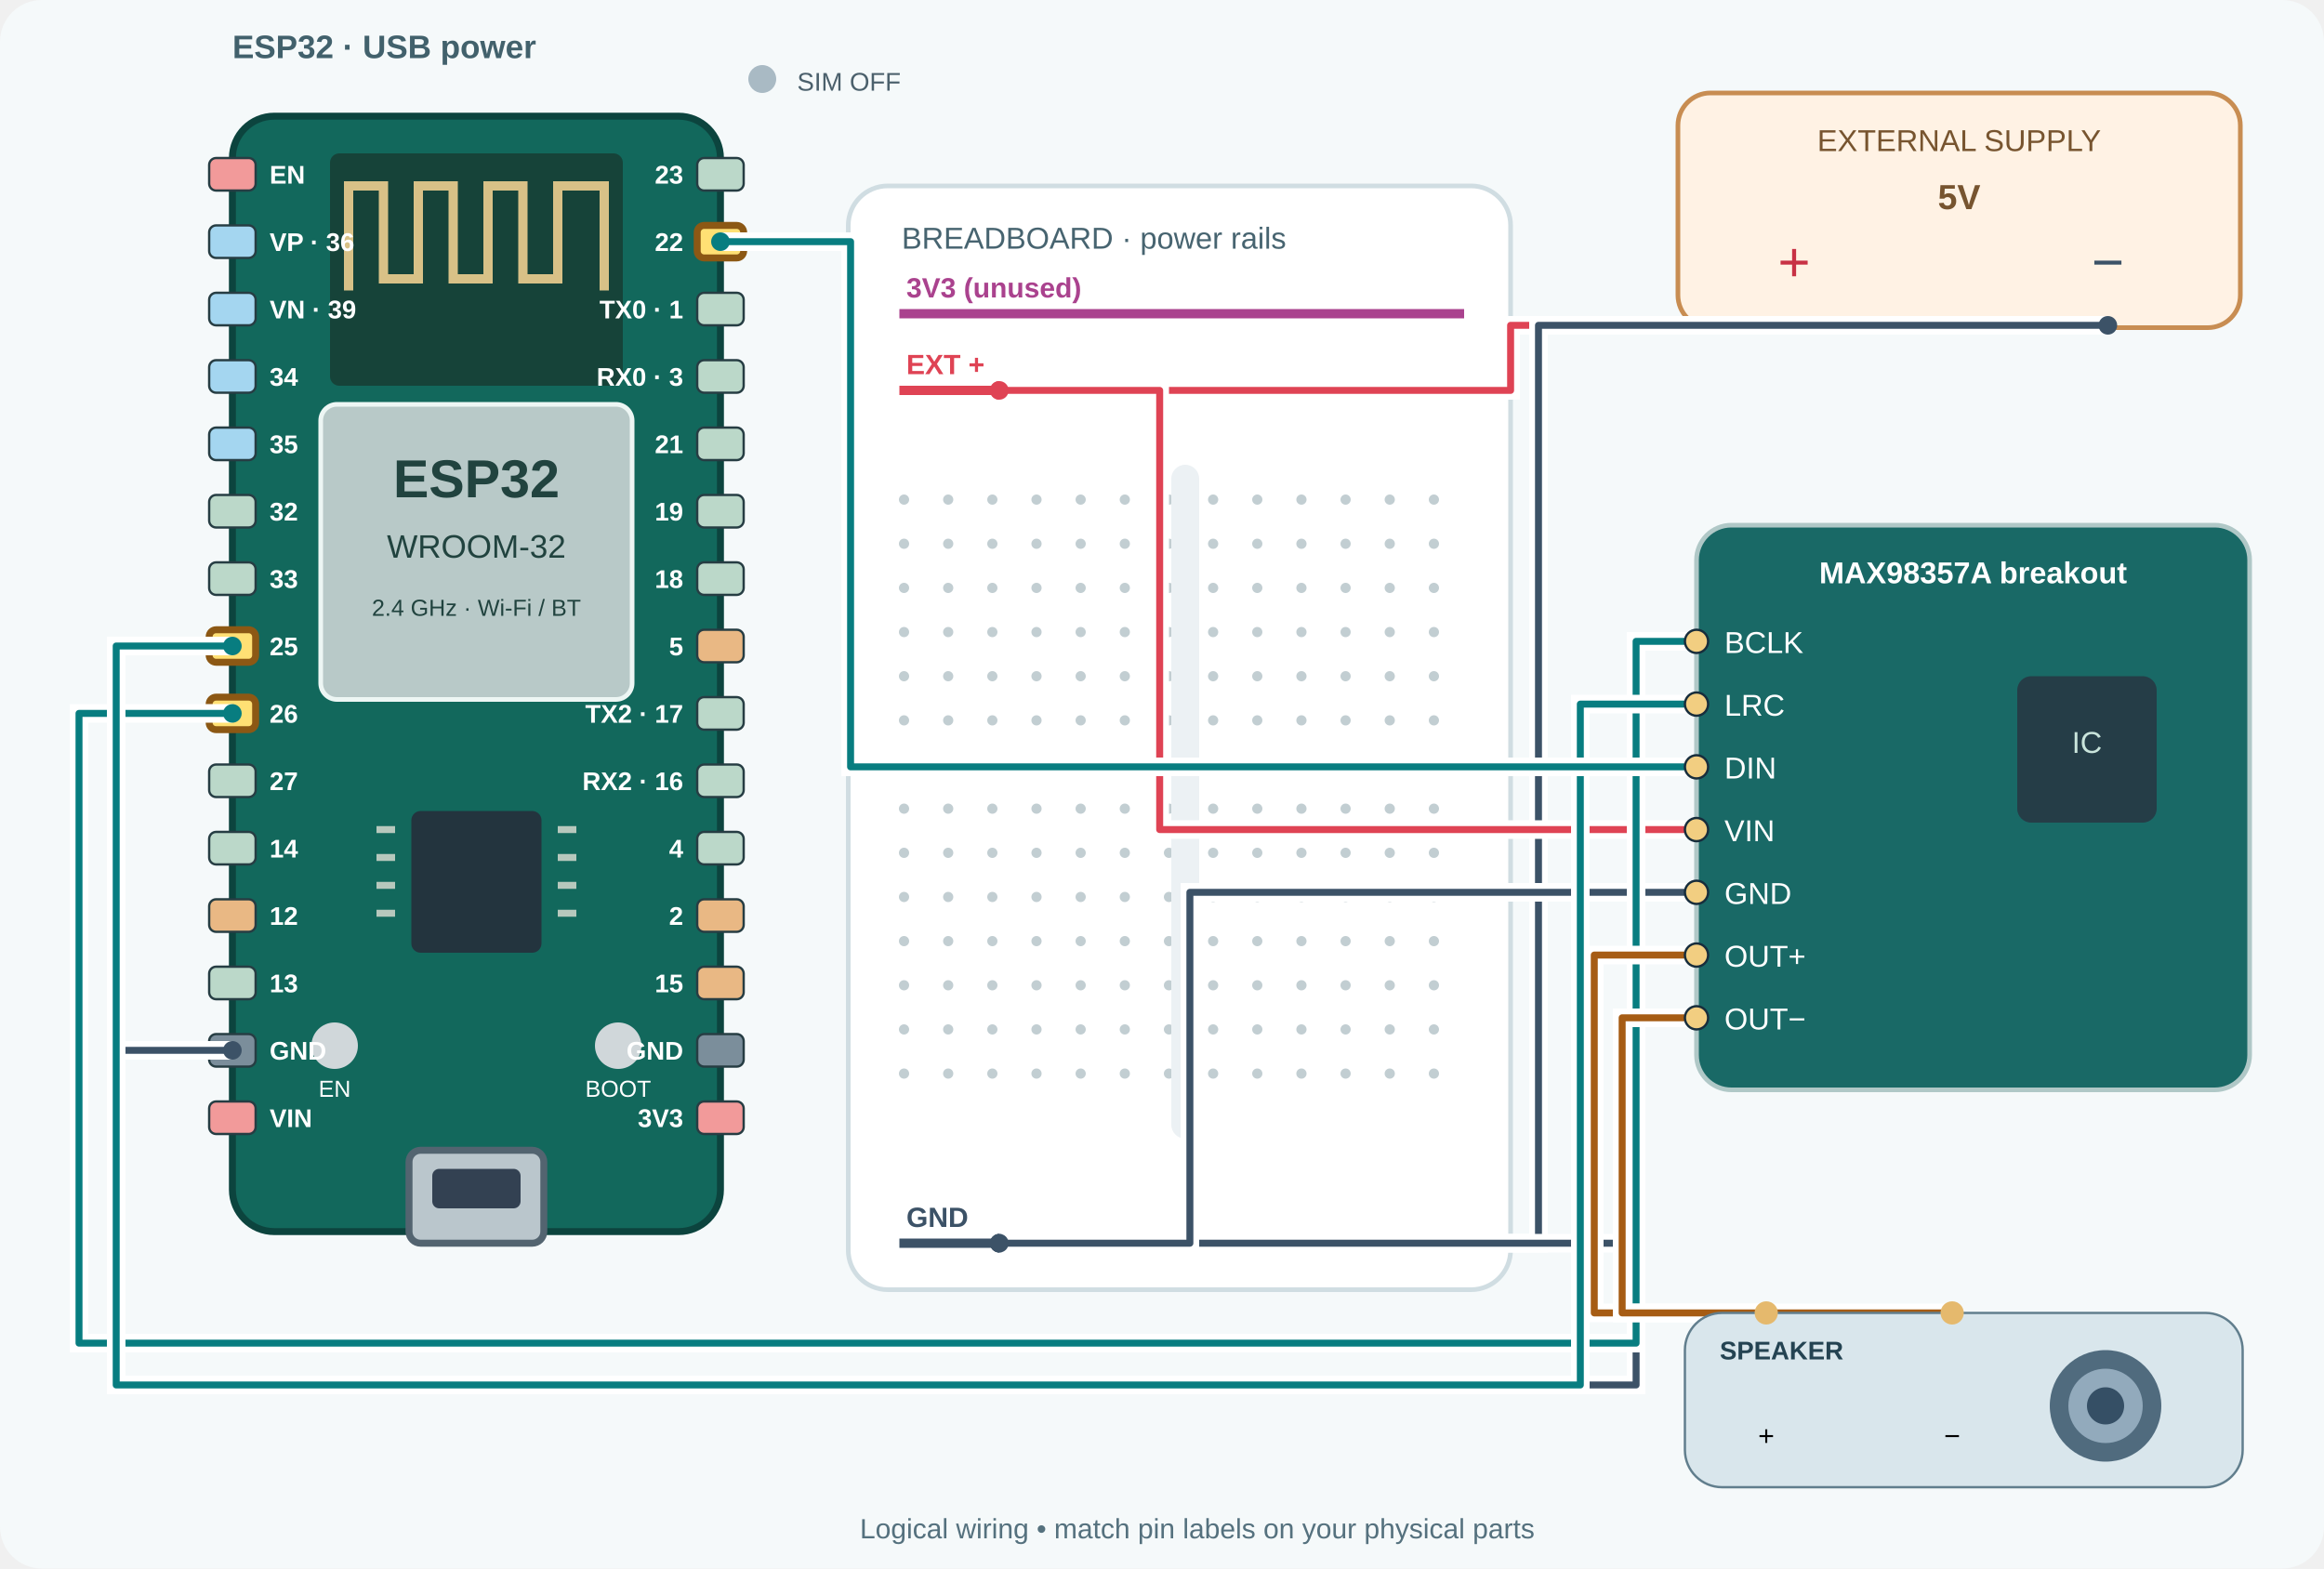
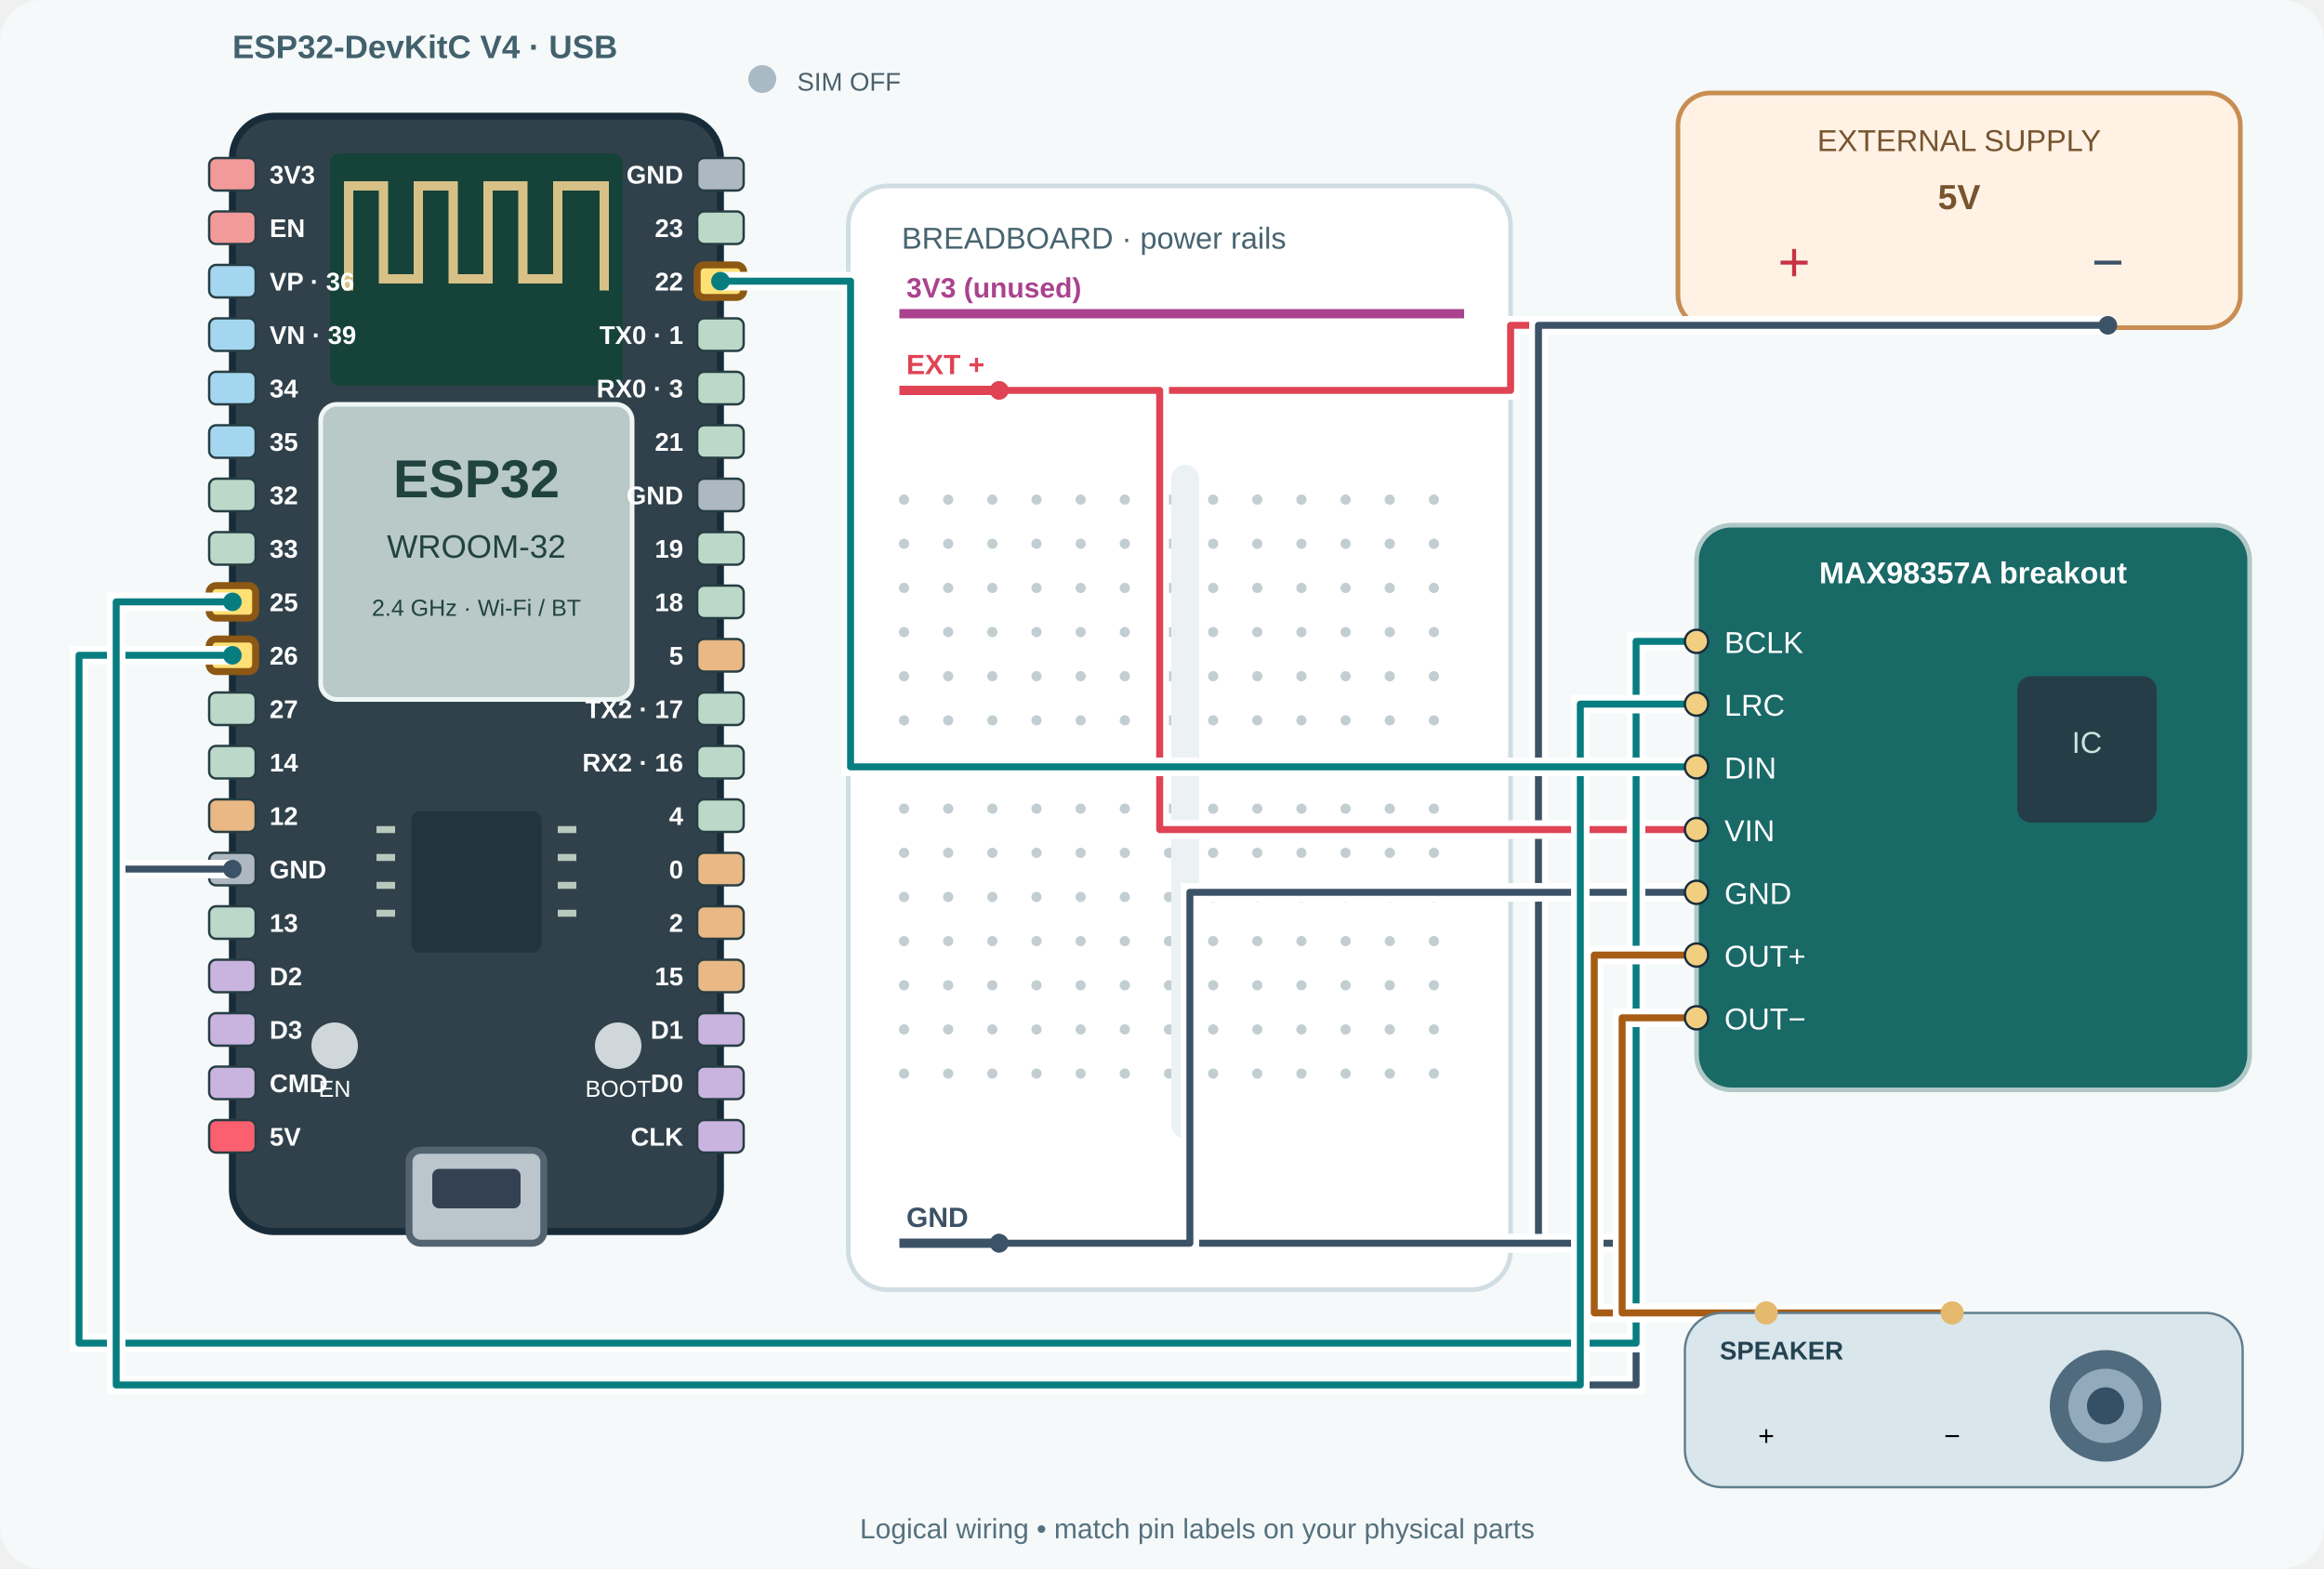
<svg xmlns="http://www.w3.org/2000/svg" viewBox="0 0 1000 675" role="img" aria-labelledby="circuit-title circuit-desc" class="circuit" style="font-family:Arial,sans-serif" data-powered="false">
  <rect width="1000" height="675" rx="18" fill="#f5f9fa" />
-   <text x="100" y="25" font-size="14" fill="#42616c" font-weight="bold">ESP32 · USB power</text>
+   <text x="100" y="25" font-size="14" fill="#42616c" font-weight="bold">ESP32-DevKitC V4 · USB</text>
  <rect x="365" y="80" width="285" height="475" rx="17" fill="#fff" stroke="#d0dde2" stroke-width="2" />
  <text x="388" y="107" font-size="13" fill="#476470">BREADBOARD · power rails</text>
  <circle cx="389" cy="215" r="2.2" fill="#c2ced2" />
  <circle cx="408" cy="215" r="2.2" fill="#c2ced2" />
  <circle cx="427" cy="215" r="2.2" fill="#c2ced2" />
  <circle cx="446" cy="215" r="2.2" fill="#c2ced2" />
  <circle cx="465" cy="215" r="2.2" fill="#c2ced2" />
  <circle cx="484" cy="215" r="2.2" fill="#c2ced2" />
  <circle cx="503" cy="215" r="2.2" fill="#c2ced2" />
  <circle cx="522" cy="215" r="2.2" fill="#c2ced2" />
  <circle cx="541" cy="215" r="2.2" fill="#c2ced2" />
  <circle cx="560" cy="215" r="2.2" fill="#c2ced2" />
  <circle cx="579" cy="215" r="2.2" fill="#c2ced2" />
  <circle cx="598" cy="215" r="2.2" fill="#c2ced2" />
  <circle cx="617" cy="215" r="2.2" fill="#c2ced2" />
  <circle cx="389" cy="234" r="2.2" fill="#c2ced2" />
  <circle cx="408" cy="234" r="2.2" fill="#c2ced2" />
  <circle cx="427" cy="234" r="2.2" fill="#c2ced2" />
  <circle cx="446" cy="234" r="2.2" fill="#c2ced2" />
  <circle cx="465" cy="234" r="2.2" fill="#c2ced2" />
  <circle cx="484" cy="234" r="2.2" fill="#c2ced2" />
  <circle cx="503" cy="234" r="2.2" fill="#c2ced2" />
  <circle cx="522" cy="234" r="2.2" fill="#c2ced2" />
  <circle cx="541" cy="234" r="2.2" fill="#c2ced2" />
  <circle cx="560" cy="234" r="2.2" fill="#c2ced2" />
  <circle cx="579" cy="234" r="2.2" fill="#c2ced2" />
  <circle cx="598" cy="234" r="2.2" fill="#c2ced2" />
  <circle cx="617" cy="234" r="2.2" fill="#c2ced2" />
  <circle cx="389" cy="253" r="2.2" fill="#c2ced2" />
  <circle cx="408" cy="253" r="2.2" fill="#c2ced2" />
  <circle cx="427" cy="253" r="2.2" fill="#c2ced2" />
  <circle cx="446" cy="253" r="2.2" fill="#c2ced2" />
  <circle cx="465" cy="253" r="2.2" fill="#c2ced2" />
  <circle cx="484" cy="253" r="2.2" fill="#c2ced2" />
  <circle cx="503" cy="253" r="2.2" fill="#c2ced2" />
  <circle cx="522" cy="253" r="2.2" fill="#c2ced2" />
  <circle cx="541" cy="253" r="2.2" fill="#c2ced2" />
  <circle cx="560" cy="253" r="2.2" fill="#c2ced2" />
  <circle cx="579" cy="253" r="2.2" fill="#c2ced2" />
  <circle cx="598" cy="253" r="2.2" fill="#c2ced2" />
  <circle cx="617" cy="253" r="2.2" fill="#c2ced2" />
  <circle cx="389" cy="272" r="2.2" fill="#c2ced2" />
  <circle cx="408" cy="272" r="2.2" fill="#c2ced2" />
  <circle cx="427" cy="272" r="2.2" fill="#c2ced2" />
  <circle cx="446" cy="272" r="2.2" fill="#c2ced2" />
  <circle cx="465" cy="272" r="2.2" fill="#c2ced2" />
  <circle cx="484" cy="272" r="2.2" fill="#c2ced2" />
  <circle cx="503" cy="272" r="2.2" fill="#c2ced2" />
  <circle cx="522" cy="272" r="2.2" fill="#c2ced2" />
  <circle cx="541" cy="272" r="2.2" fill="#c2ced2" />
  <circle cx="560" cy="272" r="2.2" fill="#c2ced2" />
  <circle cx="579" cy="272" r="2.2" fill="#c2ced2" />
  <circle cx="598" cy="272" r="2.2" fill="#c2ced2" />
  <circle cx="617" cy="272" r="2.2" fill="#c2ced2" />
  <circle cx="389" cy="291" r="2.2" fill="#c2ced2" />
  <circle cx="408" cy="291" r="2.2" fill="#c2ced2" />
  <circle cx="427" cy="291" r="2.2" fill="#c2ced2" />
  <circle cx="446" cy="291" r="2.2" fill="#c2ced2" />
  <circle cx="465" cy="291" r="2.2" fill="#c2ced2" />
  <circle cx="484" cy="291" r="2.2" fill="#c2ced2" />
  <circle cx="503" cy="291" r="2.2" fill="#c2ced2" />
  <circle cx="522" cy="291" r="2.2" fill="#c2ced2" />
  <circle cx="541" cy="291" r="2.2" fill="#c2ced2" />
  <circle cx="560" cy="291" r="2.2" fill="#c2ced2" />
  <circle cx="579" cy="291" r="2.2" fill="#c2ced2" />
  <circle cx="598" cy="291" r="2.2" fill="#c2ced2" />
  <circle cx="617" cy="291" r="2.2" fill="#c2ced2" />
  <circle cx="389" cy="310" r="2.2" fill="#c2ced2" />
  <circle cx="408" cy="310" r="2.2" fill="#c2ced2" />
  <circle cx="427" cy="310" r="2.2" fill="#c2ced2" />
  <circle cx="446" cy="310" r="2.2" fill="#c2ced2" />
  <circle cx="465" cy="310" r="2.2" fill="#c2ced2" />
  <circle cx="484" cy="310" r="2.2" fill="#c2ced2" />
  <circle cx="503" cy="310" r="2.2" fill="#c2ced2" />
  <circle cx="522" cy="310" r="2.2" fill="#c2ced2" />
  <circle cx="541" cy="310" r="2.2" fill="#c2ced2" />
  <circle cx="560" cy="310" r="2.2" fill="#c2ced2" />
  <circle cx="579" cy="310" r="2.2" fill="#c2ced2" />
  <circle cx="598" cy="310" r="2.2" fill="#c2ced2" />
  <circle cx="617" cy="310" r="2.2" fill="#c2ced2" />
  <circle cx="389" cy="329" r="2.2" fill="#c2ced2" />
  <circle cx="408" cy="329" r="2.2" fill="#c2ced2" />
  <circle cx="427" cy="329" r="2.2" fill="#c2ced2" />
  <circle cx="446" cy="329" r="2.2" fill="#c2ced2" />
  <circle cx="465" cy="329" r="2.2" fill="#c2ced2" />
  <circle cx="484" cy="329" r="2.2" fill="#c2ced2" />
  <circle cx="503" cy="329" r="2.2" fill="#c2ced2" />
  <circle cx="522" cy="329" r="2.2" fill="#c2ced2" />
  <circle cx="541" cy="329" r="2.2" fill="#c2ced2" />
  <circle cx="560" cy="329" r="2.2" fill="#c2ced2" />
  <circle cx="579" cy="329" r="2.2" fill="#c2ced2" />
  <circle cx="598" cy="329" r="2.2" fill="#c2ced2" />
  <circle cx="617" cy="329" r="2.2" fill="#c2ced2" />
  <circle cx="389" cy="348" r="2.2" fill="#c2ced2" />
  <circle cx="408" cy="348" r="2.2" fill="#c2ced2" />
  <circle cx="427" cy="348" r="2.2" fill="#c2ced2" />
  <circle cx="446" cy="348" r="2.2" fill="#c2ced2" />
  <circle cx="465" cy="348" r="2.2" fill="#c2ced2" />
  <circle cx="484" cy="348" r="2.2" fill="#c2ced2" />
  <circle cx="503" cy="348" r="2.2" fill="#c2ced2" />
  <circle cx="522" cy="348" r="2.2" fill="#c2ced2" />
  <circle cx="541" cy="348" r="2.2" fill="#c2ced2" />
  <circle cx="560" cy="348" r="2.2" fill="#c2ced2" />
  <circle cx="579" cy="348" r="2.2" fill="#c2ced2" />
  <circle cx="598" cy="348" r="2.2" fill="#c2ced2" />
  <circle cx="617" cy="348" r="2.2" fill="#c2ced2" />
  <circle cx="389" cy="367" r="2.2" fill="#c2ced2" />
  <circle cx="408" cy="367" r="2.2" fill="#c2ced2" />
  <circle cx="427" cy="367" r="2.2" fill="#c2ced2" />
  <circle cx="446" cy="367" r="2.2" fill="#c2ced2" />
  <circle cx="465" cy="367" r="2.2" fill="#c2ced2" />
  <circle cx="484" cy="367" r="2.2" fill="#c2ced2" />
  <circle cx="503" cy="367" r="2.2" fill="#c2ced2" />
  <circle cx="522" cy="367" r="2.2" fill="#c2ced2" />
  <circle cx="541" cy="367" r="2.2" fill="#c2ced2" />
  <circle cx="560" cy="367" r="2.2" fill="#c2ced2" />
  <circle cx="579" cy="367" r="2.2" fill="#c2ced2" />
  <circle cx="598" cy="367" r="2.2" fill="#c2ced2" />
  <circle cx="617" cy="367" r="2.2" fill="#c2ced2" />
  <circle cx="389" cy="386" r="2.2" fill="#c2ced2" />
  <circle cx="408" cy="386" r="2.2" fill="#c2ced2" />
  <circle cx="427" cy="386" r="2.2" fill="#c2ced2" />
  <circle cx="446" cy="386" r="2.2" fill="#c2ced2" />
  <circle cx="465" cy="386" r="2.2" fill="#c2ced2" />
  <circle cx="484" cy="386" r="2.2" fill="#c2ced2" />
  <circle cx="503" cy="386" r="2.2" fill="#c2ced2" />
  <circle cx="522" cy="386" r="2.2" fill="#c2ced2" />
  <circle cx="541" cy="386" r="2.2" fill="#c2ced2" />
  <circle cx="560" cy="386" r="2.2" fill="#c2ced2" />
  <circle cx="579" cy="386" r="2.2" fill="#c2ced2" />
  <circle cx="598" cy="386" r="2.2" fill="#c2ced2" />
  <circle cx="617" cy="386" r="2.2" fill="#c2ced2" />
  <circle cx="389" cy="405" r="2.2" fill="#c2ced2" />
  <circle cx="408" cy="405" r="2.2" fill="#c2ced2" />
  <circle cx="427" cy="405" r="2.2" fill="#c2ced2" />
  <circle cx="446" cy="405" r="2.2" fill="#c2ced2" />
  <circle cx="465" cy="405" r="2.2" fill="#c2ced2" />
  <circle cx="484" cy="405" r="2.2" fill="#c2ced2" />
  <circle cx="503" cy="405" r="2.2" fill="#c2ced2" />
  <circle cx="522" cy="405" r="2.2" fill="#c2ced2" />
  <circle cx="541" cy="405" r="2.2" fill="#c2ced2" />
  <circle cx="560" cy="405" r="2.2" fill="#c2ced2" />
  <circle cx="579" cy="405" r="2.2" fill="#c2ced2" />
  <circle cx="598" cy="405" r="2.2" fill="#c2ced2" />
  <circle cx="617" cy="405" r="2.2" fill="#c2ced2" />
  <circle cx="389" cy="424" r="2.2" fill="#c2ced2" />
  <circle cx="408" cy="424" r="2.2" fill="#c2ced2" />
  <circle cx="427" cy="424" r="2.2" fill="#c2ced2" />
  <circle cx="446" cy="424" r="2.2" fill="#c2ced2" />
  <circle cx="465" cy="424" r="2.2" fill="#c2ced2" />
  <circle cx="484" cy="424" r="2.2" fill="#c2ced2" />
  <circle cx="503" cy="424" r="2.2" fill="#c2ced2" />
  <circle cx="522" cy="424" r="2.2" fill="#c2ced2" />
  <circle cx="541" cy="424" r="2.2" fill="#c2ced2" />
  <circle cx="560" cy="424" r="2.2" fill="#c2ced2" />
  <circle cx="579" cy="424" r="2.2" fill="#c2ced2" />
  <circle cx="598" cy="424" r="2.2" fill="#c2ced2" />
  <circle cx="617" cy="424" r="2.2" fill="#c2ced2" />
  <circle cx="389" cy="443" r="2.2" fill="#c2ced2" />
  <circle cx="408" cy="443" r="2.2" fill="#c2ced2" />
  <circle cx="427" cy="443" r="2.2" fill="#c2ced2" />
  <circle cx="446" cy="443" r="2.2" fill="#c2ced2" />
  <circle cx="465" cy="443" r="2.2" fill="#c2ced2" />
  <circle cx="484" cy="443" r="2.2" fill="#c2ced2" />
  <circle cx="503" cy="443" r="2.2" fill="#c2ced2" />
  <circle cx="522" cy="443" r="2.2" fill="#c2ced2" />
  <circle cx="541" cy="443" r="2.2" fill="#c2ced2" />
  <circle cx="560" cy="443" r="2.2" fill="#c2ced2" />
  <circle cx="579" cy="443" r="2.2" fill="#c2ced2" />
  <circle cx="598" cy="443" r="2.2" fill="#c2ced2" />
  <circle cx="617" cy="443" r="2.2" fill="#c2ced2" />
  <circle cx="389" cy="462" r="2.2" fill="#c2ced2" />
  <circle cx="408" cy="462" r="2.2" fill="#c2ced2" />
  <circle cx="427" cy="462" r="2.2" fill="#c2ced2" />
  <circle cx="446" cy="462" r="2.2" fill="#c2ced2" />
  <circle cx="465" cy="462" r="2.2" fill="#c2ced2" />
  <circle cx="484" cy="462" r="2.2" fill="#c2ced2" />
  <circle cx="503" cy="462" r="2.2" fill="#c2ced2" />
  <circle cx="522" cy="462" r="2.2" fill="#c2ced2" />
  <circle cx="541" cy="462" r="2.2" fill="#c2ced2" />
  <circle cx="560" cy="462" r="2.2" fill="#c2ced2" />
  <circle cx="579" cy="462" r="2.2" fill="#c2ced2" />
  <circle cx="598" cy="462" r="2.2" fill="#c2ced2" />
  <circle cx="617" cy="462" r="2.2" fill="#c2ced2" />
  <rect x="504" y="200" width="12" height="290" rx="6" fill="#ecf1f4" />
  <path d="M387 135H630" stroke="#aa428e" stroke-width="4" />
  <text x="390" y="128" fill="#aa428e" font-size="12" font-weight="bold">3V3 (unused)</text>
  <path d="M387 168H630" stroke="#df4354" stroke-width="4" />
  <text x="390" y="161" fill="#df4354" font-size="12" font-weight="bold">EXT +</text>
  <path d="M387 535H630" stroke="#3c5267" stroke-width="4" />
  <text x="390" y="528" fill="#3c5267" font-size="12" font-weight="bold">GND</text>
  <rect x="722" y="40" width="242" height="101" rx="14" fill="#fff2e4" stroke="#c88d52" stroke-width="2" />
  <text x="843" y="65" text-anchor="middle" fill="#77542f" font-size="13">EXTERNAL SUPPLY</text>
  <text x="843" y="90" text-anchor="middle" fill="#77542f" font-size="15" font-weight="bold">5V</text>
  <text x="772" y="121" text-anchor="middle" font-size="24" fill="#c83144">+</text>
  <text x="907" y="121" text-anchor="middle" font-size="24" fill="#3c5267">−</text>
-   <g transform="translate(100 50) scale(1)">
-     <rect width="210" height="480" rx="18" fill="#12685c" stroke="#0c443e" stroke-width="3" />
+   <g transform="translate(100 50) scale(1 1)">
+     <rect width="210" height="480" rx="18" fill="#30414b" stroke="#172c38" stroke-width="3" />
    <rect x="42" y="16" width="126" height="100" rx="4" fill="#164339" />
    <path d="M50 75V30h15v40h15V30h15v40h15V30h15v40h15V30h20v45" fill="none" stroke="#d8c187" stroke-width="4" />
    <rect x="38" y="124" width="134" height="127" rx="7" fill="#b8c9c8" stroke="#edf6f4" stroke-width="2" />
    <text x="105" y="164" text-anchor="middle" font-size="23" fill="#21433f" font-weight="bold">ESP32</text>
    <text x="105" y="190" text-anchor="middle" font-size="14" fill="#21433f">WROOM-32</text>
    <text x="105" y="215" text-anchor="middle" font-size="10" fill="#21433f">2.4 GHz · Wi-Fi / BT</text>
    <rect x="77" y="299" width="56" height="61" rx="4" fill="#23343e" />
    <path d="M70 307h-8m8 12h-8m8 12h-8m8 12h-8m78-36h8m-8 12h8m-8 12h8m-8 12h8" stroke="#b7c8bd" stroke-width="3" />
    <circle cx="44" cy="400" r="10" fill="#d0d7da" />
    <circle cx="166" cy="400" r="10" fill="#d0d7da" />
    <text x="44" y="422" text-anchor="middle" font-size="10" fill="white">EN</text>
    <text x="166" y="422" text-anchor="middle" font-size="10" fill="white">BOOT</text>
    <rect x="76" y="445" width="58" height="40" rx="5" fill="#bac6cc" stroke="#536470" stroke-width="3" />
    <rect x="86" y="453" width="38" height="17" rx="3" fill="#334152" />
    <g class="pin " opacity="1">
-       <rect x="-27" y="12" width="54" height="26" fill="transparent" />
+       <rect x="-27" y="14" width="54" height="22" fill="transparent" />
      <rect class="pin-pad" x="-10" y="18" width="20" height="14" rx="3" fill="#f29a9a" stroke="#263d43" stroke-width="1" />
-       <text x="16" y="29" text-anchor="start" font-size="11" font-weight="bold" fill="#fff">EN</text>
-     </g>
-     <g class="pin " opacity="1">
-       <rect x="-27" y="41" width="54" height="26" fill="transparent" />
-       <rect class="pin-pad" x="-10" y="47" width="20" height="14" rx="3" fill="#a4d6f0" stroke="#263d43" stroke-width="1" />
-       <text x="16" y="58" text-anchor="start" font-size="11" font-weight="bold" fill="#fff">VP · 36</text>
-     </g>
-     <g class="pin " opacity="1">
-       <rect x="-27" y="70" width="54" height="26" fill="transparent" />
-       <rect class="pin-pad" x="-10" y="76" width="20" height="14" rx="3" fill="#a4d6f0" stroke="#263d43" stroke-width="1" />
-       <text x="16" y="87" text-anchor="start" font-size="11" font-weight="bold" fill="#fff">VN · 39</text>
-     </g>
-     <g class="pin " opacity="1">
-       <rect x="-27" y="99" width="54" height="26" fill="transparent" />
-       <rect class="pin-pad" x="-10" y="105" width="20" height="14" rx="3" fill="#a4d6f0" stroke="#263d43" stroke-width="1" />
-       <text x="16" y="116" text-anchor="start" font-size="11" font-weight="bold" fill="#fff">34</text>
-     </g>
-     <g class="pin " opacity="1">
-       <rect x="-27" y="128" width="54" height="26" fill="transparent" />
-       <rect class="pin-pad" x="-10" y="134" width="20" height="14" rx="3" fill="#a4d6f0" stroke="#263d43" stroke-width="1" />
-       <text x="16" y="145" text-anchor="start" font-size="11" font-weight="bold" fill="#fff">35</text>
-     </g>
-     <g class="pin " opacity="1">
-       <rect x="-27" y="157" width="54" height="26" fill="transparent" />
-       <rect class="pin-pad" x="-10" y="163" width="20" height="14" rx="3" fill="#bbd8c9" stroke="#263d43" stroke-width="1" />
-       <text x="16" y="174" text-anchor="start" font-size="11" font-weight="bold" fill="#fff">32</text>
-     </g>
-     <g class="pin " opacity="1">
-       <rect x="-27" y="186" width="54" height="26" fill="transparent" />
-       <rect class="pin-pad" x="-10" y="192" width="20" height="14" rx="3" fill="#bbd8c9" stroke="#263d43" stroke-width="1" />
-       <text x="16" y="203" text-anchor="start" font-size="11" font-weight="bold" fill="#fff">33</text>
+       <text x="16" y="29" text-anchor="start" font-size="11" font-weight="bold" fill="#fff">3V3</text>
+     </g>
+     <g class="pin " opacity="1">
+       <rect x="-27" y="37" width="54" height="22" fill="transparent" />
+       <rect class="pin-pad" x="-10" y="41" width="20" height="14" rx="3" fill="#f29a9a" stroke="#263d43" stroke-width="1" />
+       <text x="16" y="52" text-anchor="start" font-size="11" font-weight="bold" fill="#fff">EN</text>
+     </g>
+     <g class="pin " opacity="1">
+       <rect x="-27" y="60" width="54" height="22" fill="transparent" />
+       <rect class="pin-pad" x="-10" y="64" width="20" height="14" rx="3" fill="#a4d6f0" stroke="#263d43" stroke-width="1" />
+       <text x="16" y="75" text-anchor="start" font-size="11" font-weight="bold" fill="#fff">VP · 36</text>
+     </g>
+     <g class="pin " opacity="1">
+       <rect x="-27" y="83" width="54" height="22" fill="transparent" />
+       <rect class="pin-pad" x="-10" y="87" width="20" height="14" rx="3" fill="#a4d6f0" stroke="#263d43" stroke-width="1" />
+       <text x="16" y="98" text-anchor="start" font-size="11" font-weight="bold" fill="#fff">VN · 39</text>
+     </g>
+     <g class="pin " opacity="1">
+       <rect x="-27" y="106" width="54" height="22" fill="transparent" />
+       <rect class="pin-pad" x="-10" y="110" width="20" height="14" rx="3" fill="#a4d6f0" stroke="#263d43" stroke-width="1" />
+       <text x="16" y="121" text-anchor="start" font-size="11" font-weight="bold" fill="#fff">34</text>
+     </g>
+     <g class="pin " opacity="1">
+       <rect x="-27" y="129" width="54" height="22" fill="transparent" />
+       <rect class="pin-pad" x="-10" y="133" width="20" height="14" rx="3" fill="#a4d6f0" stroke="#263d43" stroke-width="1" />
+       <text x="16" y="144" text-anchor="start" font-size="11" font-weight="bold" fill="#fff">35</text>
+     </g>
+     <g class="pin " opacity="1">
+       <rect x="-27" y="152" width="54" height="22" fill="transparent" />
+       <rect class="pin-pad" x="-10" y="156" width="20" height="14" rx="3" fill="#bbd8c9" stroke="#263d43" stroke-width="1" />
+       <text x="16" y="167" text-anchor="start" font-size="11" font-weight="bold" fill="#fff">32</text>
+     </g>
+     <g class="pin " opacity="1">
+       <rect x="-27" y="175" width="54" height="22" fill="transparent" />
+       <rect class="pin-pad" x="-10" y="179" width="20" height="14" rx="3" fill="#bbd8c9" stroke="#263d43" stroke-width="1" />
+       <text x="16" y="190" text-anchor="start" font-size="11" font-weight="bold" fill="#fff">33</text>
    </g>
    <g class="pin chosen" opacity="1">
-       <rect x="-27" y="215" width="54" height="26" fill="transparent" />
-       <rect class="pin-pad" x="-10" y="221" width="20" height="14" rx="3" fill="#ffe074" stroke="#8c5814" stroke-width="3" />
-       <text x="16" y="232" text-anchor="start" font-size="11" font-weight="bold" fill="#fff">25</text>
+       <rect x="-27" y="198" width="54" height="22" fill="transparent" />
+       <rect class="pin-pad" x="-10" y="202" width="20" height="14" rx="3" fill="#ffe074" stroke="#8c5814" stroke-width="3" />
+       <text x="16" y="213" text-anchor="start" font-size="11" font-weight="bold" fill="#fff">25</text>
    </g>
    <g class="pin chosen" opacity="1">
-       <rect x="-27" y="244" width="54" height="26" fill="transparent" />
-       <rect class="pin-pad" x="-10" y="250" width="20" height="14" rx="3" fill="#ffe074" stroke="#8c5814" stroke-width="3" />
-       <text x="16" y="261" text-anchor="start" font-size="11" font-weight="bold" fill="#fff">26</text>
-     </g>
-     <g class="pin " opacity="1">
-       <rect x="-27" y="273" width="54" height="26" fill="transparent" />
-       <rect class="pin-pad" x="-10" y="279" width="20" height="14" rx="3" fill="#bbd8c9" stroke="#263d43" stroke-width="1" />
-       <text x="16" y="290" text-anchor="start" font-size="11" font-weight="bold" fill="#fff">27</text>
-     </g>
-     <g class="pin " opacity="1">
-       <rect x="-27" y="302" width="54" height="26" fill="transparent" />
-       <rect class="pin-pad" x="-10" y="308" width="20" height="14" rx="3" fill="#bbd8c9" stroke="#263d43" stroke-width="1" />
-       <text x="16" y="319" text-anchor="start" font-size="11" font-weight="bold" fill="#fff">14</text>
-     </g>
-     <g class="pin " opacity="1">
-       <rect x="-27" y="331" width="54" height="26" fill="transparent" />
-       <rect class="pin-pad" x="-10" y="337" width="20" height="14" rx="3" fill="#e9b884" stroke="#263d43" stroke-width="1" />
-       <text x="16" y="348" text-anchor="start" font-size="11" font-weight="bold" fill="#fff">12</text>
-     </g>
-     <g class="pin " opacity="1">
-       <rect x="-27" y="360" width="54" height="26" fill="transparent" />
-       <rect class="pin-pad" x="-10" y="366" width="20" height="14" rx="3" fill="#bbd8c9" stroke="#263d43" stroke-width="1" />
-       <text x="16" y="377" text-anchor="start" font-size="11" font-weight="bold" fill="#fff">13</text>
-     </g>
-     <g class="pin " opacity="1">
-       <rect x="-27" y="389" width="54" height="26" fill="transparent" />
-       <rect class="pin-pad" x="-10" y="395" width="20" height="14" rx="3" fill="#7b8e9b" stroke="#263d43" stroke-width="1" />
-       <text x="16" y="406" text-anchor="start" font-size="11" font-weight="bold" fill="#fff">GND</text>
-     </g>
-     <g class="pin " opacity="1">
-       <rect x="-27" y="418" width="54" height="26" fill="transparent" />
-       <rect class="pin-pad" x="-10" y="424" width="20" height="14" rx="3" fill="#f29a9a" stroke="#263d43" stroke-width="1" />
-       <text x="16" y="435" text-anchor="start" font-size="11" font-weight="bold" fill="#fff">VIN</text>
-     </g>
-     <g class="pin " opacity="1">
-       <rect x="183" y="12" width="54" height="26" fill="transparent" />
-       <rect class="pin-pad" x="200" y="18" width="20" height="14" rx="3" fill="#bbd8c9" stroke="#263d43" stroke-width="1" />
-       <text x="194" y="29" text-anchor="end" font-size="11" font-weight="bold" fill="#fff">23</text>
+       <rect x="-27" y="221" width="54" height="22" fill="transparent" />
+       <rect class="pin-pad" x="-10" y="225" width="20" height="14" rx="3" fill="#ffe074" stroke="#8c5814" stroke-width="3" />
+       <text x="16" y="236" text-anchor="start" font-size="11" font-weight="bold" fill="#fff">26</text>
+     </g>
+     <g class="pin " opacity="1">
+       <rect x="-27" y="244" width="54" height="22" fill="transparent" />
+       <rect class="pin-pad" x="-10" y="248" width="20" height="14" rx="3" fill="#bbd8c9" stroke="#263d43" stroke-width="1" />
+       <text x="16" y="259" text-anchor="start" font-size="11" font-weight="bold" fill="#fff">27</text>
+     </g>
+     <g class="pin " opacity="1">
+       <rect x="-27" y="267" width="54" height="22" fill="transparent" />
+       <rect class="pin-pad" x="-10" y="271" width="20" height="14" rx="3" fill="#bbd8c9" stroke="#263d43" stroke-width="1" />
+       <text x="16" y="282" text-anchor="start" font-size="11" font-weight="bold" fill="#fff">14</text>
+     </g>
+     <g class="pin " opacity="1">
+       <rect x="-27" y="290" width="54" height="22" fill="transparent" />
+       <rect class="pin-pad" x="-10" y="294" width="20" height="14" rx="3" fill="#e9b884" stroke="#263d43" stroke-width="1" />
+       <text x="16" y="305" text-anchor="start" font-size="11" font-weight="bold" fill="#fff">12</text>
+     </g>
+     <g class="pin " opacity="1">
+       <rect x="-27" y="313" width="54" height="22" fill="transparent" />
+       <rect class="pin-pad" x="-10" y="317" width="20" height="14" rx="3" fill="#adb8c1" stroke="#263d43" stroke-width="1" />
+       <text x="16" y="328" text-anchor="start" font-size="11" font-weight="bold" fill="#fff">GND</text>
+     </g>
+     <g class="pin " opacity="1">
+       <rect x="-27" y="336" width="54" height="22" fill="transparent" />
+       <rect class="pin-pad" x="-10" y="340" width="20" height="14" rx="3" fill="#bbd8c9" stroke="#263d43" stroke-width="1" />
+       <text x="16" y="351" text-anchor="start" font-size="11" font-weight="bold" fill="#fff">13</text>
+     </g>
+     <g class="pin " opacity="1">
+       <rect x="-27" y="359" width="54" height="22" fill="transparent" />
+       <rect class="pin-pad" x="-10" y="363" width="20" height="14" rx="3" fill="#c9b3df" stroke="#263d43" stroke-width="1" />
+       <text x="16" y="374" text-anchor="start" font-size="11" font-weight="bold" fill="#fff">D2</text>
+     </g>
+     <g class="pin " opacity="1">
+       <rect x="-27" y="382" width="54" height="22" fill="transparent" />
+       <rect class="pin-pad" x="-10" y="386" width="20" height="14" rx="3" fill="#c9b3df" stroke="#263d43" stroke-width="1" />
+       <text x="16" y="397" text-anchor="start" font-size="11" font-weight="bold" fill="#fff">D3</text>
+     </g>
+     <g class="pin " opacity="1">
+       <rect x="-27" y="405" width="54" height="22" fill="transparent" />
+       <rect class="pin-pad" x="-10" y="409" width="20" height="14" rx="3" fill="#c9b3df" stroke="#263d43" stroke-width="1" />
+       <text x="16" y="420" text-anchor="start" font-size="11" font-weight="bold" fill="#fff">CMD</text>
+     </g>
+     <g class="pin " opacity="1">
+       <rect x="-27" y="428" width="54" height="22" fill="transparent" />
+       <rect class="pin-pad" x="-10" y="432" width="20" height="14" rx="3" fill="#fb6070" stroke="#263d43" stroke-width="1" />
+       <text x="16" y="443" text-anchor="start" font-size="11" font-weight="bold" fill="#fff">5V</text>
+     </g>
+     <g class="pin " opacity="1">
+       <rect x="183" y="14" width="54" height="22" fill="transparent" />
+       <rect class="pin-pad" x="200" y="18" width="20" height="14" rx="3" fill="#adb8c1" stroke="#263d43" stroke-width="1" />
+       <text x="194" y="29" text-anchor="end" font-size="11" font-weight="bold" fill="#fff">GND</text>
+     </g>
+     <g class="pin " opacity="1">
+       <rect x="183" y="37" width="54" height="22" fill="transparent" />
+       <rect class="pin-pad" x="200" y="41" width="20" height="14" rx="3" fill="#bbd8c9" stroke="#263d43" stroke-width="1" />
+       <text x="194" y="52" text-anchor="end" font-size="11" font-weight="bold" fill="#fff">23</text>
    </g>
    <g class="pin chosen" opacity="1">
-       <rect x="183" y="41" width="54" height="26" fill="transparent" />
-       <rect class="pin-pad" x="200" y="47" width="20" height="14" rx="3" fill="#ffe074" stroke="#8c5814" stroke-width="3" />
-       <text x="194" y="58" text-anchor="end" font-size="11" font-weight="bold" fill="#fff">22</text>
-     </g>
-     <g class="pin " opacity="1">
-       <rect x="183" y="70" width="54" height="26" fill="transparent" />
-       <rect class="pin-pad" x="200" y="76" width="20" height="14" rx="3" fill="#bbd8c9" stroke="#263d43" stroke-width="1" />
-       <text x="194" y="87" text-anchor="end" font-size="11" font-weight="bold" fill="#fff">TX0 · 1</text>
-     </g>
-     <g class="pin " opacity="1">
-       <rect x="183" y="99" width="54" height="26" fill="transparent" />
-       <rect class="pin-pad" x="200" y="105" width="20" height="14" rx="3" fill="#bbd8c9" stroke="#263d43" stroke-width="1" />
-       <text x="194" y="116" text-anchor="end" font-size="11" font-weight="bold" fill="#fff">RX0 · 3</text>
-     </g>
-     <g class="pin " opacity="1">
-       <rect x="183" y="128" width="54" height="26" fill="transparent" />
-       <rect class="pin-pad" x="200" y="134" width="20" height="14" rx="3" fill="#bbd8c9" stroke="#263d43" stroke-width="1" />
-       <text x="194" y="145" text-anchor="end" font-size="11" font-weight="bold" fill="#fff">21</text>
-     </g>
-     <g class="pin " opacity="1">
-       <rect x="183" y="157" width="54" height="26" fill="transparent" />
-       <rect class="pin-pad" x="200" y="163" width="20" height="14" rx="3" fill="#bbd8c9" stroke="#263d43" stroke-width="1" />
-       <text x="194" y="174" text-anchor="end" font-size="11" font-weight="bold" fill="#fff">19</text>
-     </g>
-     <g class="pin " opacity="1">
-       <rect x="183" y="186" width="54" height="26" fill="transparent" />
-       <rect class="pin-pad" x="200" y="192" width="20" height="14" rx="3" fill="#bbd8c9" stroke="#263d43" stroke-width="1" />
-       <text x="194" y="203" text-anchor="end" font-size="11" font-weight="bold" fill="#fff">18</text>
-     </g>
-     <g class="pin " opacity="1">
-       <rect x="183" y="215" width="54" height="26" fill="transparent" />
-       <rect class="pin-pad" x="200" y="221" width="20" height="14" rx="3" fill="#e9b884" stroke="#263d43" stroke-width="1" />
-       <text x="194" y="232" text-anchor="end" font-size="11" font-weight="bold" fill="#fff">5</text>
-     </g>
-     <g class="pin " opacity="1">
-       <rect x="183" y="244" width="54" height="26" fill="transparent" />
-       <rect class="pin-pad" x="200" y="250" width="20" height="14" rx="3" fill="#bbd8c9" stroke="#263d43" stroke-width="1" />
-       <text x="194" y="261" text-anchor="end" font-size="11" font-weight="bold" fill="#fff">TX2 · 17</text>
-     </g>
-     <g class="pin " opacity="1">
-       <rect x="183" y="273" width="54" height="26" fill="transparent" />
-       <rect class="pin-pad" x="200" y="279" width="20" height="14" rx="3" fill="#bbd8c9" stroke="#263d43" stroke-width="1" />
-       <text x="194" y="290" text-anchor="end" font-size="11" font-weight="bold" fill="#fff">RX2 · 16</text>
-     </g>
-     <g class="pin " opacity="1">
-       <rect x="183" y="302" width="54" height="26" fill="transparent" />
-       <rect class="pin-pad" x="200" y="308" width="20" height="14" rx="3" fill="#bbd8c9" stroke="#263d43" stroke-width="1" />
-       <text x="194" y="319" text-anchor="end" font-size="11" font-weight="bold" fill="#fff">4</text>
-     </g>
-     <g class="pin " opacity="1">
-       <rect x="183" y="331" width="54" height="26" fill="transparent" />
-       <rect class="pin-pad" x="200" y="337" width="20" height="14" rx="3" fill="#e9b884" stroke="#263d43" stroke-width="1" />
-       <text x="194" y="348" text-anchor="end" font-size="11" font-weight="bold" fill="#fff">2</text>
-     </g>
-     <g class="pin " opacity="1">
-       <rect x="183" y="360" width="54" height="26" fill="transparent" />
-       <rect class="pin-pad" x="200" y="366" width="20" height="14" rx="3" fill="#e9b884" stroke="#263d43" stroke-width="1" />
-       <text x="194" y="377" text-anchor="end" font-size="11" font-weight="bold" fill="#fff">15</text>
-     </g>
-     <g class="pin " opacity="1">
-       <rect x="183" y="389" width="54" height="26" fill="transparent" />
-       <rect class="pin-pad" x="200" y="395" width="20" height="14" rx="3" fill="#7b8e9b" stroke="#263d43" stroke-width="1" />
-       <text x="194" y="406" text-anchor="end" font-size="11" font-weight="bold" fill="#fff">GND</text>
-     </g>
-     <g class="pin " opacity="1">
-       <rect x="183" y="418" width="54" height="26" fill="transparent" />
-       <rect class="pin-pad" x="200" y="424" width="20" height="14" rx="3" fill="#f29a9a" stroke="#263d43" stroke-width="1" />
-       <text x="194" y="435" text-anchor="end" font-size="11" font-weight="bold" fill="#fff">3V3</text>
+       <rect x="183" y="60" width="54" height="22" fill="transparent" />
+       <rect class="pin-pad" x="200" y="64" width="20" height="14" rx="3" fill="#ffe074" stroke="#8c5814" stroke-width="3" />
+       <text x="194" y="75" text-anchor="end" font-size="11" font-weight="bold" fill="#fff">22</text>
+     </g>
+     <g class="pin " opacity="1">
+       <rect x="183" y="83" width="54" height="22" fill="transparent" />
+       <rect class="pin-pad" x="200" y="87" width="20" height="14" rx="3" fill="#bbd8c9" stroke="#263d43" stroke-width="1" />
+       <text x="194" y="98" text-anchor="end" font-size="11" font-weight="bold" fill="#fff">TX0 · 1</text>
+     </g>
+     <g class="pin " opacity="1">
+       <rect x="183" y="106" width="54" height="22" fill="transparent" />
+       <rect class="pin-pad" x="200" y="110" width="20" height="14" rx="3" fill="#bbd8c9" stroke="#263d43" stroke-width="1" />
+       <text x="194" y="121" text-anchor="end" font-size="11" font-weight="bold" fill="#fff">RX0 · 3</text>
+     </g>
+     <g class="pin " opacity="1">
+       <rect x="183" y="129" width="54" height="22" fill="transparent" />
+       <rect class="pin-pad" x="200" y="133" width="20" height="14" rx="3" fill="#bbd8c9" stroke="#263d43" stroke-width="1" />
+       <text x="194" y="144" text-anchor="end" font-size="11" font-weight="bold" fill="#fff">21</text>
+     </g>
+     <g class="pin " opacity="1">
+       <rect x="183" y="152" width="54" height="22" fill="transparent" />
+       <rect class="pin-pad" x="200" y="156" width="20" height="14" rx="3" fill="#adb8c1" stroke="#263d43" stroke-width="1" />
+       <text x="194" y="167" text-anchor="end" font-size="11" font-weight="bold" fill="#fff">GND</text>
+     </g>
+     <g class="pin " opacity="1">
+       <rect x="183" y="175" width="54" height="22" fill="transparent" />
+       <rect class="pin-pad" x="200" y="179" width="20" height="14" rx="3" fill="#bbd8c9" stroke="#263d43" stroke-width="1" />
+       <text x="194" y="190" text-anchor="end" font-size="11" font-weight="bold" fill="#fff">19</text>
+     </g>
+     <g class="pin " opacity="1">
+       <rect x="183" y="198" width="54" height="22" fill="transparent" />
+       <rect class="pin-pad" x="200" y="202" width="20" height="14" rx="3" fill="#bbd8c9" stroke="#263d43" stroke-width="1" />
+       <text x="194" y="213" text-anchor="end" font-size="11" font-weight="bold" fill="#fff">18</text>
+     </g>
+     <g class="pin " opacity="1">
+       <rect x="183" y="221" width="54" height="22" fill="transparent" />
+       <rect class="pin-pad" x="200" y="225" width="20" height="14" rx="3" fill="#e9b884" stroke="#263d43" stroke-width="1" />
+       <text x="194" y="236" text-anchor="end" font-size="11" font-weight="bold" fill="#fff">5</text>
+     </g>
+     <g class="pin " opacity="1">
+       <rect x="183" y="244" width="54" height="22" fill="transparent" />
+       <rect class="pin-pad" x="200" y="248" width="20" height="14" rx="3" fill="#bbd8c9" stroke="#263d43" stroke-width="1" />
+       <text x="194" y="259" text-anchor="end" font-size="11" font-weight="bold" fill="#fff">TX2 · 17</text>
+     </g>
+     <g class="pin " opacity="1">
+       <rect x="183" y="267" width="54" height="22" fill="transparent" />
+       <rect class="pin-pad" x="200" y="271" width="20" height="14" rx="3" fill="#bbd8c9" stroke="#263d43" stroke-width="1" />
+       <text x="194" y="282" text-anchor="end" font-size="11" font-weight="bold" fill="#fff">RX2 · 16</text>
+     </g>
+     <g class="pin " opacity="1">
+       <rect x="183" y="290" width="54" height="22" fill="transparent" />
+       <rect class="pin-pad" x="200" y="294" width="20" height="14" rx="3" fill="#bbd8c9" stroke="#263d43" stroke-width="1" />
+       <text x="194" y="305" text-anchor="end" font-size="11" font-weight="bold" fill="#fff">4</text>
+     </g>
+     <g class="pin " opacity="1">
+       <rect x="183" y="313" width="54" height="22" fill="transparent" />
+       <rect class="pin-pad" x="200" y="317" width="20" height="14" rx="3" fill="#e9b884" stroke="#263d43" stroke-width="1" />
+       <text x="194" y="328" text-anchor="end" font-size="11" font-weight="bold" fill="#fff">0</text>
+     </g>
+     <g class="pin " opacity="1">
+       <rect x="183" y="336" width="54" height="22" fill="transparent" />
+       <rect class="pin-pad" x="200" y="340" width="20" height="14" rx="3" fill="#e9b884" stroke="#263d43" stroke-width="1" />
+       <text x="194" y="351" text-anchor="end" font-size="11" font-weight="bold" fill="#fff">2</text>
+     </g>
+     <g class="pin " opacity="1">
+       <rect x="183" y="359" width="54" height="22" fill="transparent" />
+       <rect class="pin-pad" x="200" y="363" width="20" height="14" rx="3" fill="#e9b884" stroke="#263d43" stroke-width="1" />
+       <text x="194" y="374" text-anchor="end" font-size="11" font-weight="bold" fill="#fff">15</text>
+     </g>
+     <g class="pin " opacity="1">
+       <rect x="183" y="382" width="54" height="22" fill="transparent" />
+       <rect class="pin-pad" x="200" y="386" width="20" height="14" rx="3" fill="#c9b3df" stroke="#263d43" stroke-width="1" />
+       <text x="194" y="397" text-anchor="end" font-size="11" font-weight="bold" fill="#fff">D1</text>
+     </g>
+     <g class="pin " opacity="1">
+       <rect x="183" y="405" width="54" height="22" fill="transparent" />
+       <rect class="pin-pad" x="200" y="409" width="20" height="14" rx="3" fill="#c9b3df" stroke="#263d43" stroke-width="1" />
+       <text x="194" y="420" text-anchor="end" font-size="11" font-weight="bold" fill="#fff">D0</text>
+     </g>
+     <g class="pin " opacity="1">
+       <rect x="183" y="428" width="54" height="22" fill="transparent" />
+       <rect class="pin-pad" x="200" y="432" width="20" height="14" rx="3" fill="#c9b3df" stroke="#263d43" stroke-width="1" />
+       <text x="194" y="443" text-anchor="end" font-size="11" font-weight="bold" fill="#fff">CLK</text>
    </g>
  </g>
  <g class="circuit-wire " data-wire="0" style="opacity:1">
    <path d="M772 140H650V168H430" stroke="white" stroke-width="8" fill="none" />
    <path class="wire-color" d="M772 140H650V168H430" stroke="#df4354" stroke-width="3" fill="none" stroke-linejoin="round" />
    <circle cx="772" cy="140" r="4" fill="#df4354" />
    <circle cx="430" cy="168" r="4" fill="#df4354" />
  </g>
  <g class="circuit-wire " data-wire="1" style="opacity:1">
    <path d="M907 140H662V535H430" stroke="white" stroke-width="8" fill="none" />
    <path class="wire-color" d="M907 140H662V535H430" stroke="#3c5267" stroke-width="3" fill="none" stroke-linejoin="round" />
    <circle cx="907" cy="140" r="4" fill="#3c5267" />
    <circle cx="430" cy="535" r="4" fill="#3c5267" />
  </g>
  <g class="circuit-wire " data-wire="2" style="opacity:1">
-     <path d="M100 452H50V596H704V535H430" stroke="white" stroke-width="8" fill="none" />
-     <path class="wire-color" d="M100 452H50V596H704V535H430" stroke="#3c5267" stroke-width="3" fill="none" stroke-linejoin="round" />
-     <circle cx="100" cy="452" r="4" fill="#3c5267" />
+     <path d="M100 374H50V596H704V535H430" stroke="white" stroke-width="8" fill="none" />
+     <path class="wire-color" d="M100 374H50V596H704V535H430" stroke="#3c5267" stroke-width="3" fill="none" stroke-linejoin="round" />
+     <circle cx="100" cy="374" r="4" fill="#3c5267" />
    <circle cx="430" cy="535" r="4" fill="#3c5267" />
  </g>
  <g class="circuit-wire " data-wire="3" style="opacity:1">
    <path d="M430 168H499V357H730" stroke="white" stroke-width="8" fill="none" />
    <path class="wire-color" d="M430 168H499V357H730" stroke="#df4354" stroke-width="3" fill="none" stroke-linejoin="round" />
    <circle cx="430" cy="168" r="4" fill="#df4354" />
    <circle cx="730" cy="357" r="4" fill="#df4354" />
  </g>
  <g class="circuit-wire " data-wire="4" style="opacity:1">
    <path d="M430 535H512V384H730" stroke="white" stroke-width="8" fill="none" />
    <path class="wire-color" d="M430 535H512V384H730" stroke="#3c5267" stroke-width="3" fill="none" stroke-linejoin="round" />
    <circle cx="430" cy="535" r="4" fill="#3c5267" />
    <circle cx="730" cy="384" r="4" fill="#3c5267" />
  </g>
  <g class="circuit-wire " data-wire="5" style="opacity:1">
-     <path d="M100 307H34V578H704V276H730" stroke="white" stroke-width="8" fill="none" />
-     <path class="wire-color" d="M100 307H34V578H704V276H730" stroke="#087d80" stroke-width="3" fill="none" stroke-linejoin="round" />
-     <circle cx="100" cy="307" r="4" fill="#087d80" />
+     <path d="M100 282H34V578H704V276H730" stroke="white" stroke-width="8" fill="none" />
+     <path class="wire-color" d="M100 282H34V578H704V276H730" stroke="#087d80" stroke-width="3" fill="none" stroke-linejoin="round" />
+     <circle cx="100" cy="282" r="4" fill="#087d80" />
    <circle cx="730" cy="276" r="4" fill="#087d80" />
  </g>
  <g class="circuit-wire " data-wire="6" style="opacity:1">
-     <path d="M100 278H50V596H680V303H730" stroke="white" stroke-width="8" fill="none" />
-     <path class="wire-color" d="M100 278H50V596H680V303H730" stroke="#087d80" stroke-width="3" fill="none" stroke-linejoin="round" />
-     <circle cx="100" cy="278" r="4" fill="#087d80" />
+     <path d="M100 259H50V596H680V303H730" stroke="white" stroke-width="8" fill="none" />
+     <path class="wire-color" d="M100 259H50V596H680V303H730" stroke="#087d80" stroke-width="3" fill="none" stroke-linejoin="round" />
+     <circle cx="100" cy="259" r="4" fill="#087d80" />
    <circle cx="730" cy="303" r="4" fill="#087d80" />
  </g>
  <g class="circuit-wire " data-wire="7" style="opacity:1">
-     <path d="M310 104H366V330H730" stroke="white" stroke-width="8" fill="none" />
-     <path class="wire-color" d="M310 104H366V330H730" stroke="#087d80" stroke-width="3" fill="none" stroke-linejoin="round" />
-     <circle cx="310" cy="104" r="4" fill="#087d80" />
+     <path d="M310 121H366V330H730" stroke="white" stroke-width="8" fill="none" />
+     <path class="wire-color" d="M310 121H366V330H730" stroke="#087d80" stroke-width="3" fill="none" stroke-linejoin="round" />
+     <circle cx="310" cy="121" r="4" fill="#087d80" />
    <circle cx="730" cy="330" r="4" fill="#087d80" />
  </g>
  <g class="circuit-wire " data-wire="8" style="opacity:1">
    <path d="M730 411H686V565H760" stroke="white" stroke-width="8" fill="none" />
    <path class="wire-color" d="M730 411H686V565H760" stroke="#a65c14" stroke-width="3" fill="none" stroke-linejoin="round" />
    <circle cx="730" cy="411" r="4" fill="#a65c14" />
    <circle cx="760" cy="565" r="4" fill="#a65c14" />
  </g>
  <g class="circuit-wire " data-wire="9" style="opacity:1">
    <path d="M730 438H698V565H840" stroke="white" stroke-width="8" fill="none" />
    <path class="wire-color" d="M730 438H698V565H840" stroke="#a65c14" stroke-width="3" fill="none" stroke-linejoin="round" />
    <circle cx="730" cy="438" r="4" fill="#a65c14" />
    <circle cx="840" cy="565" r="4" fill="#a65c14" />
  </g>
  <rect x="730" y="226" width="238" height="243" rx="15" fill="#196966" stroke="#b0c8c7" stroke-width="2" />
  <text x="849" y="251" text-anchor="middle" fill="white" font-size="13" font-weight="bold">MAX98357A breakout</text>
  <circle cx="730" cy="276" r="5" fill="#f2ce81" stroke="#172d3c" />
  <text x="742" y="281" fill="white" font-size="13">BCLK</text>
  <circle cx="730" cy="303" r="5" fill="#f2ce81" stroke="#172d3c" />
  <text x="742" y="308" fill="white" font-size="13">LRC</text>
  <circle cx="730" cy="330" r="5" fill="#f2ce81" stroke="#172d3c" />
  <text x="742" y="335" fill="white" font-size="13">DIN</text>
  <circle cx="730" cy="357" r="5" fill="#f2ce81" stroke="#172d3c" />
  <text x="742" y="362" fill="white" font-size="13">VIN</text>
  <circle cx="730" cy="384" r="5" fill="#f2ce81" stroke="#172d3c" />
  <text x="742" y="389" fill="white" font-size="13">GND</text>
  <circle cx="730" cy="411" r="5" fill="#f2ce81" stroke="#172d3c" />
  <text x="742" y="416" fill="white" font-size="13">OUT+</text>
  <circle cx="730" cy="438" r="5" fill="#f2ce81" stroke="#172d3c" />
  <text x="742" y="443" fill="white" font-size="13">OUT−</text>
  <rect x="868" y="291" width="60" height="63" rx="6" fill="#253d47" />
  <text x="898" y="324" text-anchor="middle" fill="#c9e4db" font-size="13">IC</text>
  <rect x="725" y="565" width="240" height="75" rx="16" fill="#d9e6ec" stroke="#617e8d" />
  <text x="740" y="585" font-size="11" fill="#244352" font-weight="bold">SPEAKER</text>
  <g id="speaker-cone" style="transform-origin:906px 605px">
    <circle cx="906" cy="605" r="24" fill="#506b7e" />
    <circle cx="906" cy="605" r="16" fill="#92aabc" />
    <circle cx="906" cy="605" r="8" fill="#354f65" />
  </g>
  <circle cx="760" cy="565" r="5" fill="#e5b96d" />
  <text x="760" y="622" text-anchor="middle" font-size="12">+</text>
  <circle cx="840" cy="565" r="5" fill="#e5b96d" />
  <text x="840" y="622" text-anchor="middle" font-size="12">−</text>
  <circle cx="328" cy="34" r="6" fill="#a9bac4" />
  <text x="343" y="39" font-size="11" fill="#4b606c">SIM OFF</text>
  <text x="370" y="662" font-size="12" fill="#55717e">Logical wiring • match pin labels on your physical parts</text>
</svg>
